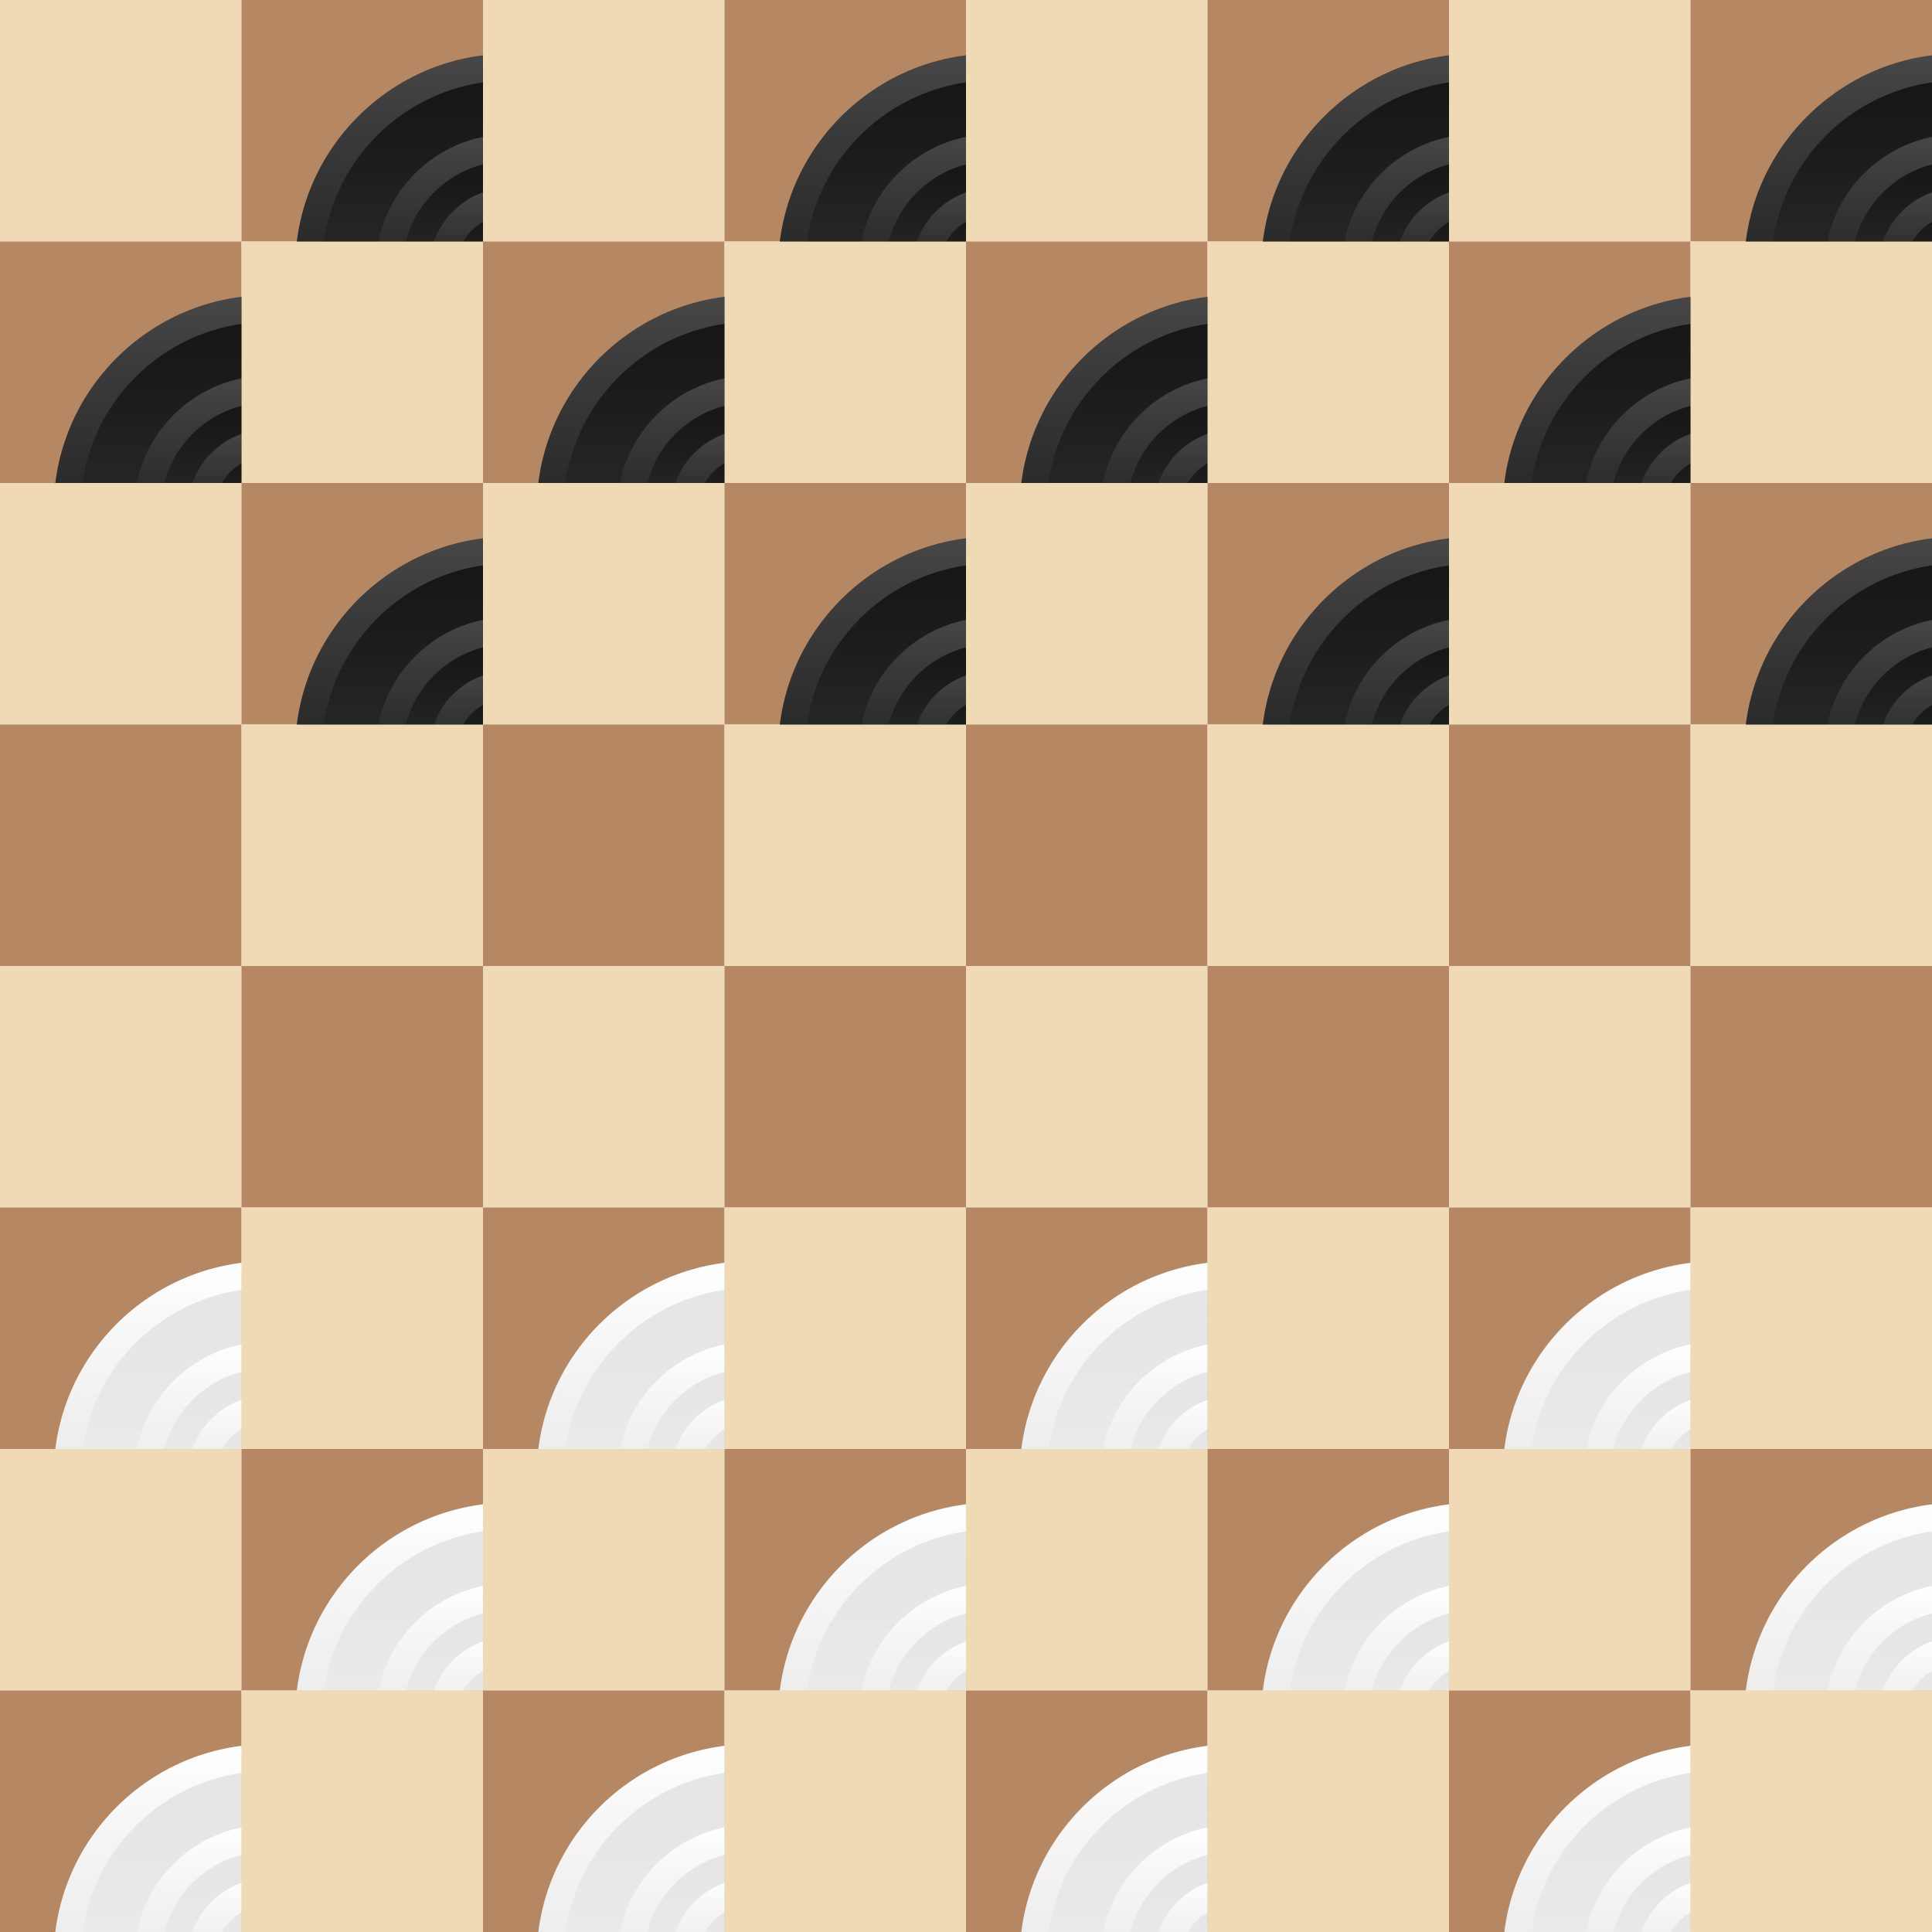
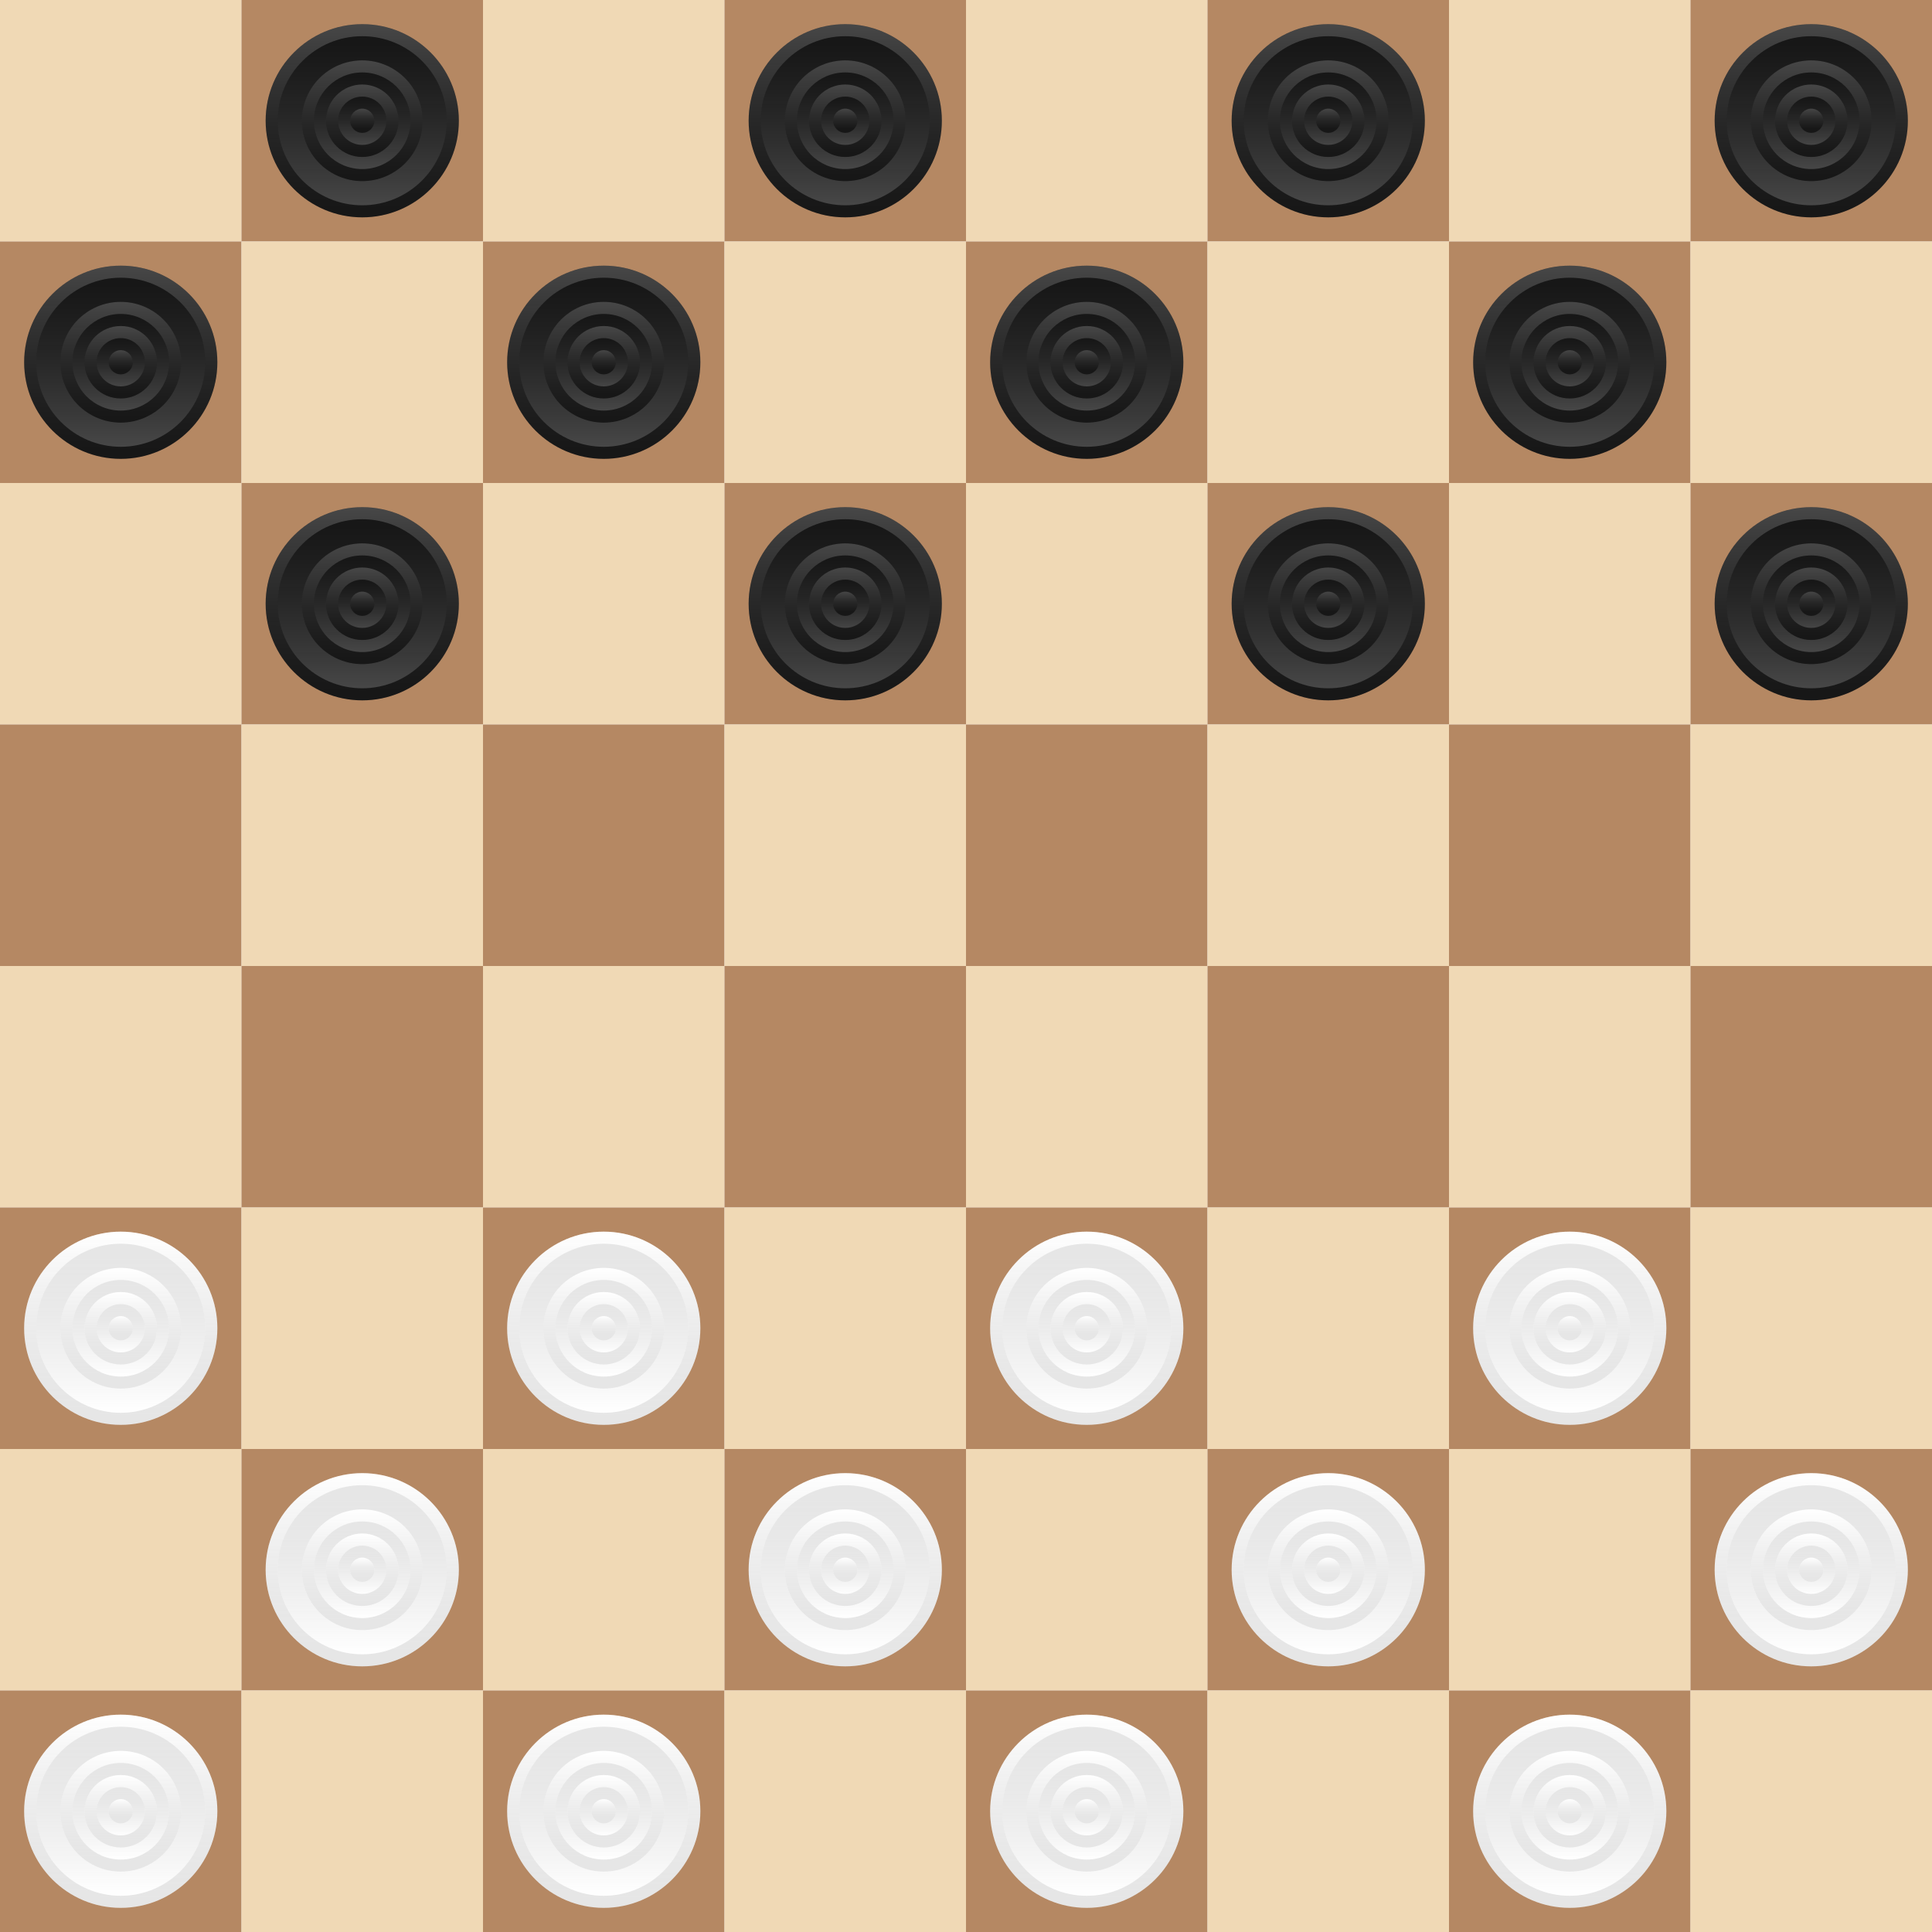
<svg xmlns="http://www.w3.org/2000/svg" viewBox="0 0 320 320" width="320" height="320">
  <defs>
-     <symbol id="piece-bM" viewBox="0 0 45 45">
+     <symbol id="piece-bM" viewBox="0 0 100 100">
      <style>.B{fill-rule:evenodd}</style>
      <defs>
        <clipPath id="A">
          <path d="M0 0h100v100H0z" />
        </clipPath>
      </defs>
      <g clip-path="url(#A)">
        <circle vector-effect="non-scaling-stroke" cx="50" cy="50" r="40" fill="#191919" />
        <linearGradient id="B" x1="50" y1="25" x2="50" y2="74.923" gradientUnits="userSpaceOnUse">
          <stop offset="0%" stop-opacity=".2" stop-color="#fff" />
          <stop offset="100%" stop-opacity=".098" stop-color="#000" />
        </linearGradient>
        <path d="M50 25c-13.807 0-25 11.193-25 25s11.193 25 25 25 25-11.193 25-25-11.193-25-25-25zm0 5c11.046 0 20 8.954 20 20s-8.954 20-20 20-20-8.954-20-20 8.954-20 20-20z" fill="url(#B)" class="B" />
        <linearGradient id="C" x1="50" y1="70.078" x2="50" y2="30" gradientUnits="userSpaceOnUse">
          <stop offset="0%" stop-opacity=".2" stop-color="#fff" />
          <stop offset="100%" stop-opacity=".098" stop-color="#000" />
        </linearGradient>
        <path d="M50 30c-11.046 0-20 8.954-20 20s8.954 20 20 20 20-8.954 20-20-8.954-20-20-20zm0 5c8.284 0 15 6.716 15 15s-6.716 15-15 15-15-6.716-15-15 6.716-15 15-15z" fill="url(#C)" class="B" />
        <linearGradient id="D" x1="50" y1="60.303" x2="50" y2="40" gradientUnits="userSpaceOnUse">
          <stop offset="0%" stop-opacity=".2" stop-color="#fff" />
          <stop offset="100%" stop-opacity=".098" stop-color="#000" />
        </linearGradient>
        <path d="M50 40a10 10 0 1 0 0 20 10 10 0 1 0 0-20h0zm0 5a5 5 0 1 1 0 10 5 5 0 1 1 0-10h0z" fill="url(#D)" class="B" />
        <linearGradient id="E" x1="50" y1="10" x2="49.735" y2="90" gradientUnits="userSpaceOnUse">
          <stop offset="0%" stop-opacity=".2" stop-color="#fff" />
          <stop offset="100%" stop-opacity=".098" stop-color="#000" />
        </linearGradient>
        <path d="M50 10c-10.61 0-20.783 4.214-28.284 11.716S10 39.39 10 50s4.214 20.783 11.716 28.284S39.39 90 50 90s20.783-4.214 28.284-11.716S90 60.61 90 50s-4.214-20.783-11.716-28.284S60.61 10 50 10h0zm0 5c19.33 0 35 15.67 35 35S69.33 85 50 85 15 69.33 15 50s15.67-35 35-35z" fill="url(#E)" class="B" />
        <linearGradient id="F" x1="50" y1="84.77" x2="50" y2="15" gradientUnits="userSpaceOnUse">
          <stop offset="0%" stop-opacity=".2" stop-color="#fff" />
          <stop offset="100%" stop-opacity=".098" stop-color="#000" />
        </linearGradient>
        <path d="M50 15c-19.33 0-35 15.67-35 35s15.67 35 35 35 35-15.67 35-35-15.67-35-35-35zm0 10c6.63 0 12.99 2.634 17.678 7.322S75 43.37 75 50s-2.634 12.99-7.322 17.678S56.63 75 50 75s-12.99-2.634-17.678-7.322S25 56.63 25 50s2.634-12.99 7.322-17.678S43.37 25 50 25h0z" fill="url(#F)" class="B" />
        <linearGradient id="G" x1="50" y1="44.933" x2="50" y2="53.754" gradientUnits="userSpaceOnUse">
          <stop offset="0%" stop-opacity=".2" stop-color="#fff" />
          <stop offset="100%" stop-opacity=".098" stop-color="#000" />
        </linearGradient>
        <circle vector-effect="non-scaling-stroke" cx="50" cy="50" r="5" fill="url(#G)" />
        <linearGradient id="H" x1="50" y1="35" x2="50" y2="64.594" gradientUnits="userSpaceOnUse">
          <stop offset="0%" stop-opacity=".2" stop-color="#fff" />
          <stop offset="100%" stop-opacity=".098" stop-color="#000" />
        </linearGradient>
        <path d="M50 35a15 15 0 0 0-15 15 15 15 0 0 0 15 15 15 15 0 0 0 15-15 15 15 0 0 0-15-15h0zm0 5a10 10 0 1 1 0 20 10 10 0 1 1 0-20h0z" fill="url(#H)" class="B" />
      </g>
    </symbol>
-     <symbol id="piece-wM" viewBox="0 0 45 45">
+     <symbol id="piece-wM" viewBox="0 0 100 100">
      <style>.B{fill-rule:evenodd}</style>
      <defs>
        <clipPath id="A">
          <path d="M0 0h100v100H0z" />
        </clipPath>
      </defs>
      <g clip-path="url(#A)">
        <circle vector-effect="non-scaling-stroke" cx="50" cy="50" r="40" fill="#fff" />
        <linearGradient id="B" x1="50" y1="25" x2="50" y2="74.923" gradientUnits="userSpaceOnUse">
          <stop offset="0%" stop-opacity=".1" stop-color="#fff" />
          <stop offset="100%" stop-opacity=".098" stop-color="#000" />
        </linearGradient>
        <path d="M50 25c-13.807 0-25 11.193-25 25s11.193 25 25 25 25-11.193 25-25-11.193-25-25-25zm0 5c11.046 0 20 8.954 20 20s-8.954 20-20 20-20-8.954-20-20 8.954-20 20-20z" fill="url(#B)" class="B" />
        <linearGradient id="C" x1="50" y1="70.078" x2="50" y2="30" gradientUnits="userSpaceOnUse">
          <stop offset="0%" stop-opacity=".2" stop-color="#fff" />
          <stop offset="100%" stop-opacity=".098" stop-color="#000" />
        </linearGradient>
        <path d="M50 30c-11.046 0-20 8.954-20 20s8.954 20 20 20 20-8.954 20-20-8.954-20-20-20zm0 5c8.284 0 15 6.716 15 15s-6.716 15-15 15-15-6.716-15-15 6.716-15 15-15z" fill="url(#C)" class="B" />
        <linearGradient id="D" x1="50" y1="60.303" x2="50" y2="40" gradientUnits="userSpaceOnUse">
          <stop offset="0%" stop-opacity=".1" stop-color="#fff" />
          <stop offset="100%" stop-opacity=".098" stop-color="#000" />
        </linearGradient>
        <path d="M50 40a10 10 0 1 0 0 20 10 10 0 1 0 0-20h0zm0 5a5 5 0 1 1 0 10 5 5 0 1 1 0-10h0z" fill="url(#D)" class="B" />
        <linearGradient id="E" x1="50" y1="10" x2="49.735" y2="90" gradientUnits="userSpaceOnUse">
          <stop offset="0%" stop-opacity=".1" stop-color="#fff" />
          <stop offset="100%" stop-opacity=".098" stop-color="#000" />
        </linearGradient>
        <path d="M50 10c-10.61 0-20.783 4.214-28.284 11.716S10 39.39 10 50s4.214 20.783 11.716 28.284S39.39 90 50 90s20.783-4.214 28.284-11.716S90 60.61 90 50s-4.214-20.783-11.716-28.284S60.61 10 50 10h0zm0 5c19.33 0 35 15.67 35 35S69.33 85 50 85 15 69.33 15 50s15.67-35 35-35z" fill="url(#E)" class="B" />
        <linearGradient id="F" x1="50" y1="84.77" x2="50" y2="15" gradientUnits="userSpaceOnUse">
          <stop offset="0%" stop-opacity=".1" stop-color="#fff" />
          <stop offset="100%" stop-opacity=".098" stop-color="#000" />
        </linearGradient>
        <path d="M50 15c-19.33 0-35 15.67-35 35s15.67 35 35 35 35-15.67 35-35-15.67-35-35-35zm0 10c6.63 0 12.99 2.634 17.678 7.322S75 43.37 75 50s-2.634 12.99-7.322 17.678S56.63 75 50 75s-12.99-2.634-17.678-7.322S25 56.63 25 50s2.634-12.99 7.322-17.678S43.37 25 50 25h0z" fill="url(#F)" class="B" />
        <linearGradient id="G" x1="50" y1="44.933" x2="50" y2="53.754" gradientUnits="userSpaceOnUse">
          <stop offset="0%" stop-opacity=".1" stop-color="#fff" />
          <stop offset="100%" stop-opacity=".098" stop-color="#000" />
        </linearGradient>
        <circle vector-effect="non-scaling-stroke" cx="50" cy="50" r="5" fill="url(#G)" />
        <linearGradient id="H" x1="50" y1="35" x2="50" y2="64.594" gradientUnits="userSpaceOnUse">
          <stop offset="0%" stop-opacity=".1" stop-color="#fff" />
          <stop offset="100%" stop-opacity=".098" stop-color="#000" />
        </linearGradient>
        <path d="M50 35a15 15 0 0 0-15 15 15 15 0 0 0 15 15 15 15 0 0 0 15-15 15 15 0 0 0-15-15h0zm0 5a10 10 0 1 1 0 20 10 10 0 1 1 0-20h0z" fill="url(#H)" class="B" />
      </g>
    </symbol>
  </defs>
  <rect x="0" y="0" width="40" height="40" fill="#f0d9b5" />
  <rect x="40" y="0" width="40" height="40" fill="#b58863" />
  <rect x="80" y="0" width="40" height="40" fill="#f0d9b5" />
  <rect x="120" y="0" width="40" height="40" fill="#b58863" />
  <rect x="160" y="0" width="40" height="40" fill="#f0d9b5" />
  <rect x="200" y="0" width="40" height="40" fill="#b58863" />
  <rect x="240" y="0" width="40" height="40" fill="#f0d9b5" />
  <rect x="280" y="0" width="40" height="40" fill="#b58863" />
  <rect x="0" y="40" width="40" height="40" fill="#b58863" />
  <rect x="40" y="40" width="40" height="40" fill="#f0d9b5" />
  <rect x="80" y="40" width="40" height="40" fill="#b58863" />
  <rect x="120" y="40" width="40" height="40" fill="#f0d9b5" />
  <rect x="160" y="40" width="40" height="40" fill="#b58863" />
  <rect x="200" y="40" width="40" height="40" fill="#f0d9b5" />
  <rect x="240" y="40" width="40" height="40" fill="#b58863" />
  <rect x="280" y="40" width="40" height="40" fill="#f0d9b5" />
  <rect x="0" y="80" width="40" height="40" fill="#f0d9b5" />
  <rect x="40" y="80" width="40" height="40" fill="#b58863" />
  <rect x="80" y="80" width="40" height="40" fill="#f0d9b5" />
  <rect x="120" y="80" width="40" height="40" fill="#b58863" />
  <rect x="160" y="80" width="40" height="40" fill="#f0d9b5" />
  <rect x="200" y="80" width="40" height="40" fill="#b58863" />
  <rect x="240" y="80" width="40" height="40" fill="#f0d9b5" />
  <rect x="280" y="80" width="40" height="40" fill="#b58863" />
  <rect x="0" y="120" width="40" height="40" fill="#b58863" />
  <rect x="40" y="120" width="40" height="40" fill="#f0d9b5" />
  <rect x="80" y="120" width="40" height="40" fill="#b58863" />
  <rect x="120" y="120" width="40" height="40" fill="#f0d9b5" />
  <rect x="160" y="120" width="40" height="40" fill="#b58863" />
  <rect x="200" y="120" width="40" height="40" fill="#f0d9b5" />
  <rect x="240" y="120" width="40" height="40" fill="#b58863" />
  <rect x="280" y="120" width="40" height="40" fill="#f0d9b5" />
  <rect x="0" y="160" width="40" height="40" fill="#f0d9b5" />
  <rect x="40" y="160" width="40" height="40" fill="#b58863" />
  <rect x="80" y="160" width="40" height="40" fill="#f0d9b5" />
  <rect x="120" y="160" width="40" height="40" fill="#b58863" />
  <rect x="160" y="160" width="40" height="40" fill="#f0d9b5" />
  <rect x="200" y="160" width="40" height="40" fill="#b58863" />
  <rect x="240" y="160" width="40" height="40" fill="#f0d9b5" />
  <rect x="280" y="160" width="40" height="40" fill="#b58863" />
  <rect x="0" y="200" width="40" height="40" fill="#b58863" />
  <rect x="40" y="200" width="40" height="40" fill="#f0d9b5" />
  <rect x="80" y="200" width="40" height="40" fill="#b58863" />
  <rect x="120" y="200" width="40" height="40" fill="#f0d9b5" />
  <rect x="160" y="200" width="40" height="40" fill="#b58863" />
  <rect x="200" y="200" width="40" height="40" fill="#f0d9b5" />
  <rect x="240" y="200" width="40" height="40" fill="#b58863" />
  <rect x="280" y="200" width="40" height="40" fill="#f0d9b5" />
  <rect x="0" y="240" width="40" height="40" fill="#f0d9b5" />
  <rect x="40" y="240" width="40" height="40" fill="#b58863" />
  <rect x="80" y="240" width="40" height="40" fill="#f0d9b5" />
  <rect x="120" y="240" width="40" height="40" fill="#b58863" />
  <rect x="160" y="240" width="40" height="40" fill="#f0d9b5" />
  <rect x="200" y="240" width="40" height="40" fill="#b58863" />
  <rect x="240" y="240" width="40" height="40" fill="#f0d9b5" />
  <rect x="280" y="240" width="40" height="40" fill="#b58863" />
  <rect x="0" y="280" width="40" height="40" fill="#b58863" />
  <rect x="40" y="280" width="40" height="40" fill="#f0d9b5" />
  <rect x="80" y="280" width="40" height="40" fill="#b58863" />
  <rect x="120" y="280" width="40" height="40" fill="#f0d9b5" />
  <rect x="160" y="280" width="40" height="40" fill="#b58863" />
  <rect x="200" y="280" width="40" height="40" fill="#f0d9b5" />
  <rect x="240" y="280" width="40" height="40" fill="#b58863" />
  <rect x="280" y="280" width="40" height="40" fill="#f0d9b5" />
  <rect x="0" y="0" width="40" height="40" fill="transparent" data-sq="a8" class="board-cell" />
  <rect x="40" y="0" width="40" height="40" fill="transparent" data-sq="b8" class="board-cell" />
  <rect x="80" y="0" width="40" height="40" fill="transparent" data-sq="c8" class="board-cell" />
  <rect x="120" y="0" width="40" height="40" fill="transparent" data-sq="d8" class="board-cell" />
  <rect x="160" y="0" width="40" height="40" fill="transparent" data-sq="e8" class="board-cell" />
  <rect x="200" y="0" width="40" height="40" fill="transparent" data-sq="f8" class="board-cell" />
  <rect x="240" y="0" width="40" height="40" fill="transparent" data-sq="g8" class="board-cell" />
  <rect x="280" y="0" width="40" height="40" fill="transparent" data-sq="h8" class="board-cell" />
  <rect x="0" y="40" width="40" height="40" fill="transparent" data-sq="a7" class="board-cell" />
  <rect x="40" y="40" width="40" height="40" fill="transparent" data-sq="b7" class="board-cell" />
  <rect x="80" y="40" width="40" height="40" fill="transparent" data-sq="c7" class="board-cell" />
  <rect x="120" y="40" width="40" height="40" fill="transparent" data-sq="d7" class="board-cell" />
  <rect x="160" y="40" width="40" height="40" fill="transparent" data-sq="e7" class="board-cell" />
  <rect x="200" y="40" width="40" height="40" fill="transparent" data-sq="f7" class="board-cell" />
  <rect x="240" y="40" width="40" height="40" fill="transparent" data-sq="g7" class="board-cell" />
  <rect x="280" y="40" width="40" height="40" fill="transparent" data-sq="h7" class="board-cell" />
  <rect x="0" y="80" width="40" height="40" fill="transparent" data-sq="a6" class="board-cell" />
  <rect x="40" y="80" width="40" height="40" fill="transparent" data-sq="b6" class="board-cell" />
  <rect x="80" y="80" width="40" height="40" fill="transparent" data-sq="c6" class="board-cell" />
  <rect x="120" y="80" width="40" height="40" fill="transparent" data-sq="d6" class="board-cell" />
  <rect x="160" y="80" width="40" height="40" fill="transparent" data-sq="e6" class="board-cell" />
  <rect x="200" y="80" width="40" height="40" fill="transparent" data-sq="f6" class="board-cell" />
  <rect x="240" y="80" width="40" height="40" fill="transparent" data-sq="g6" class="board-cell" />
  <rect x="280" y="80" width="40" height="40" fill="transparent" data-sq="h6" class="board-cell" />
  <rect x="0" y="120" width="40" height="40" fill="transparent" data-sq="a5" class="board-cell" />
  <rect x="40" y="120" width="40" height="40" fill="transparent" data-sq="b5" class="board-cell" />
  <rect x="80" y="120" width="40" height="40" fill="transparent" data-sq="c5" class="board-cell" />
  <rect x="120" y="120" width="40" height="40" fill="transparent" data-sq="d5" class="board-cell" />
  <rect x="160" y="120" width="40" height="40" fill="transparent" data-sq="e5" class="board-cell" />
  <rect x="200" y="120" width="40" height="40" fill="transparent" data-sq="f5" class="board-cell" />
  <rect x="240" y="120" width="40" height="40" fill="transparent" data-sq="g5" class="board-cell" />
  <rect x="280" y="120" width="40" height="40" fill="transparent" data-sq="h5" class="board-cell" />
  <rect x="0" y="160" width="40" height="40" fill="transparent" data-sq="a4" class="board-cell" />
  <rect x="40" y="160" width="40" height="40" fill="transparent" data-sq="b4" class="board-cell" />
  <rect x="80" y="160" width="40" height="40" fill="transparent" data-sq="c4" class="board-cell" />
  <rect x="120" y="160" width="40" height="40" fill="transparent" data-sq="d4" class="board-cell" />
  <rect x="160" y="160" width="40" height="40" fill="transparent" data-sq="e4" class="board-cell" />
  <rect x="200" y="160" width="40" height="40" fill="transparent" data-sq="f4" class="board-cell" />
  <rect x="240" y="160" width="40" height="40" fill="transparent" data-sq="g4" class="board-cell" />
  <rect x="280" y="160" width="40" height="40" fill="transparent" data-sq="h4" class="board-cell" />
  <rect x="0" y="200" width="40" height="40" fill="transparent" data-sq="a3" class="board-cell" />
  <rect x="40" y="200" width="40" height="40" fill="transparent" data-sq="b3" class="board-cell" />
  <rect x="80" y="200" width="40" height="40" fill="transparent" data-sq="c3" class="board-cell" />
  <rect x="120" y="200" width="40" height="40" fill="transparent" data-sq="d3" class="board-cell" />
  <rect x="160" y="200" width="40" height="40" fill="transparent" data-sq="e3" class="board-cell" />
  <rect x="200" y="200" width="40" height="40" fill="transparent" data-sq="f3" class="board-cell" />
  <rect x="240" y="200" width="40" height="40" fill="transparent" data-sq="g3" class="board-cell" />
  <rect x="280" y="200" width="40" height="40" fill="transparent" data-sq="h3" class="board-cell" />
  <rect x="0" y="240" width="40" height="40" fill="transparent" data-sq="a2" class="board-cell" />
  <rect x="40" y="240" width="40" height="40" fill="transparent" data-sq="b2" class="board-cell" />
  <rect x="80" y="240" width="40" height="40" fill="transparent" data-sq="c2" class="board-cell" />
  <rect x="120" y="240" width="40" height="40" fill="transparent" data-sq="d2" class="board-cell" />
  <rect x="160" y="240" width="40" height="40" fill="transparent" data-sq="e2" class="board-cell" />
  <rect x="200" y="240" width="40" height="40" fill="transparent" data-sq="f2" class="board-cell" />
  <rect x="240" y="240" width="40" height="40" fill="transparent" data-sq="g2" class="board-cell" />
  <rect x="280" y="240" width="40" height="40" fill="transparent" data-sq="h2" class="board-cell" />
  <rect x="0" y="280" width="40" height="40" fill="transparent" data-sq="a1" class="board-cell" />
  <rect x="40" y="280" width="40" height="40" fill="transparent" data-sq="b1" class="board-cell" />
  <rect x="80" y="280" width="40" height="40" fill="transparent" data-sq="c1" class="board-cell" />
  <rect x="120" y="280" width="40" height="40" fill="transparent" data-sq="d1" class="board-cell" />
  <rect x="160" y="280" width="40" height="40" fill="transparent" data-sq="e1" class="board-cell" />
  <rect x="200" y="280" width="40" height="40" fill="transparent" data-sq="f1" class="board-cell" />
  <rect x="240" y="280" width="40" height="40" fill="transparent" data-sq="g1" class="board-cell" />
  <rect x="280" y="280" width="40" height="40" fill="transparent" data-sq="h1" class="board-cell" />
  <g pointer-events="none">
    <use href="#piece-bM" x="40" y="0" width="40" height="40" />
    <use href="#piece-bM" x="120" y="0" width="40" height="40" />
    <use href="#piece-bM" x="200" y="0" width="40" height="40" />
    <use href="#piece-bM" x="280" y="0" width="40" height="40" />
    <use href="#piece-bM" x="0" y="40" width="40" height="40" />
    <use href="#piece-bM" x="80" y="40" width="40" height="40" />
    <use href="#piece-bM" x="160" y="40" width="40" height="40" />
    <use href="#piece-bM" x="240" y="40" width="40" height="40" />
    <use href="#piece-bM" x="40" y="80" width="40" height="40" />
    <use href="#piece-bM" x="120" y="80" width="40" height="40" />
    <use href="#piece-bM" x="200" y="80" width="40" height="40" />
    <use href="#piece-bM" x="280" y="80" width="40" height="40" />
    <use href="#piece-wM" x="0" y="200" width="40" height="40" />
    <use href="#piece-wM" x="80" y="200" width="40" height="40" />
    <use href="#piece-wM" x="160" y="200" width="40" height="40" />
    <use href="#piece-wM" x="240" y="200" width="40" height="40" />
    <use href="#piece-wM" x="40" y="240" width="40" height="40" />
    <use href="#piece-wM" x="120" y="240" width="40" height="40" />
    <use href="#piece-wM" x="200" y="240" width="40" height="40" />
    <use href="#piece-wM" x="280" y="240" width="40" height="40" />
    <use href="#piece-wM" x="0" y="280" width="40" height="40" />
    <use href="#piece-wM" x="80" y="280" width="40" height="40" />
    <use href="#piece-wM" x="160" y="280" width="40" height="40" />
    <use href="#piece-wM" x="240" y="280" width="40" height="40" />
  </g>
</svg>
